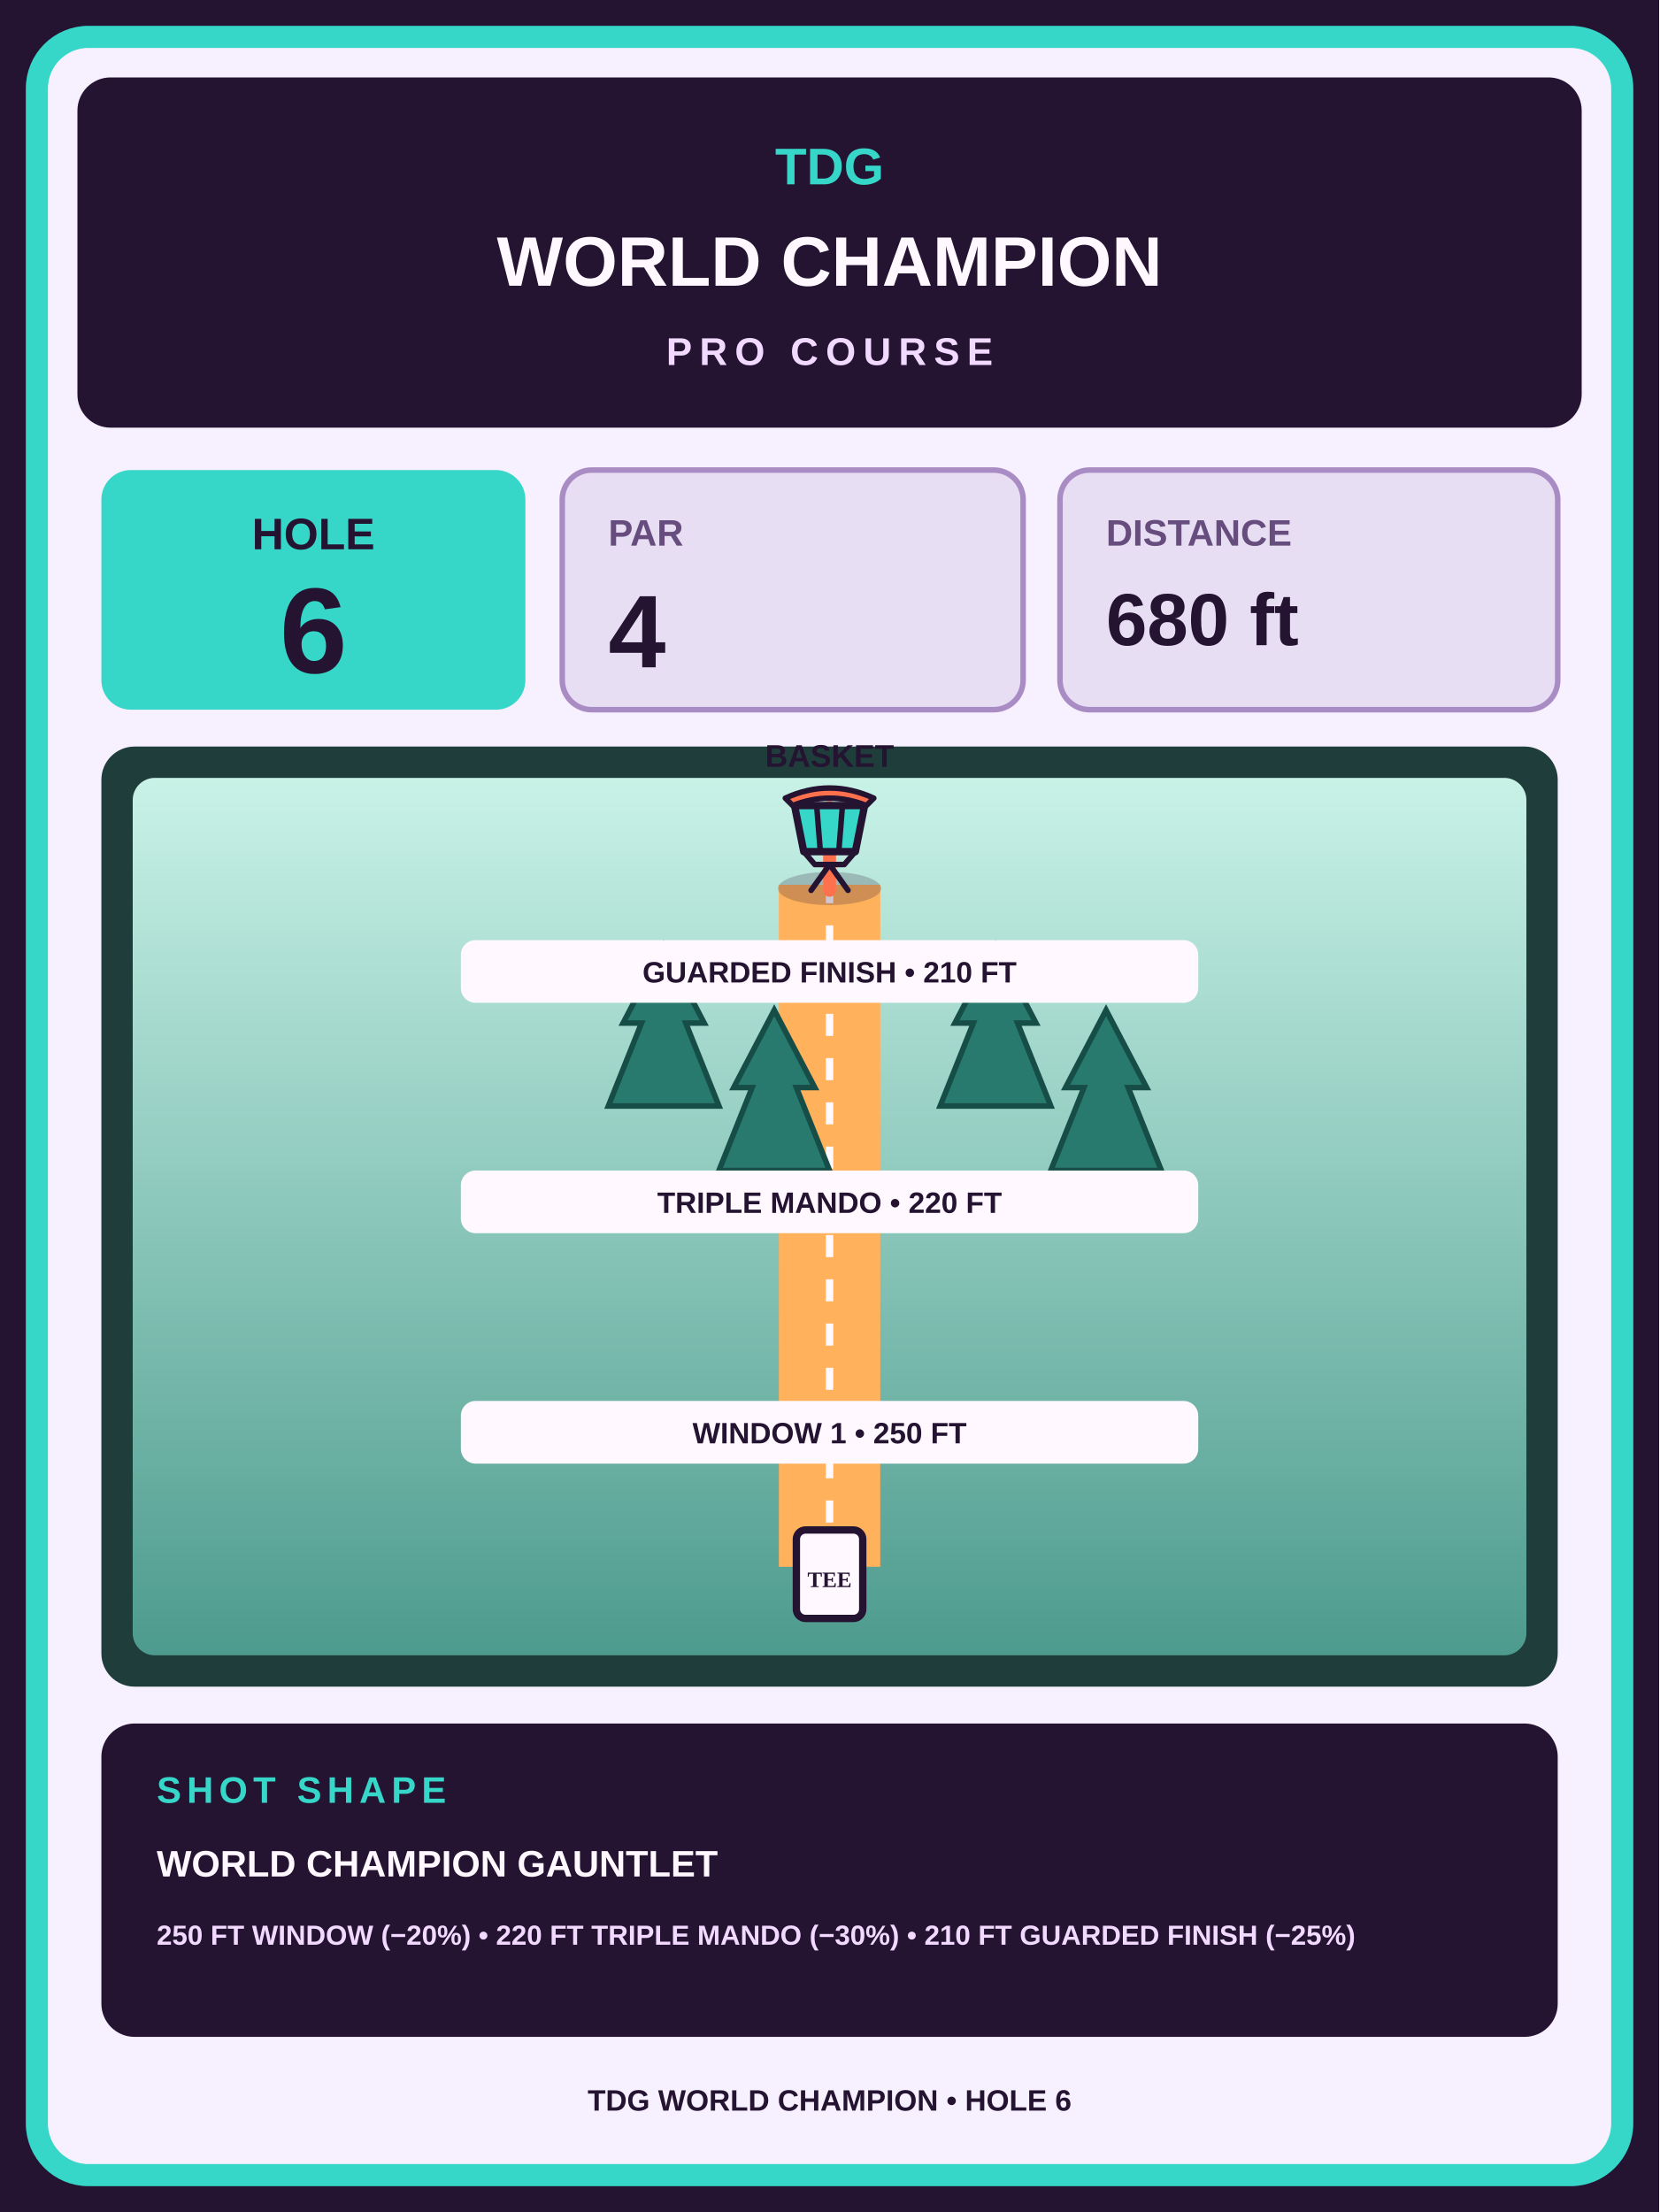
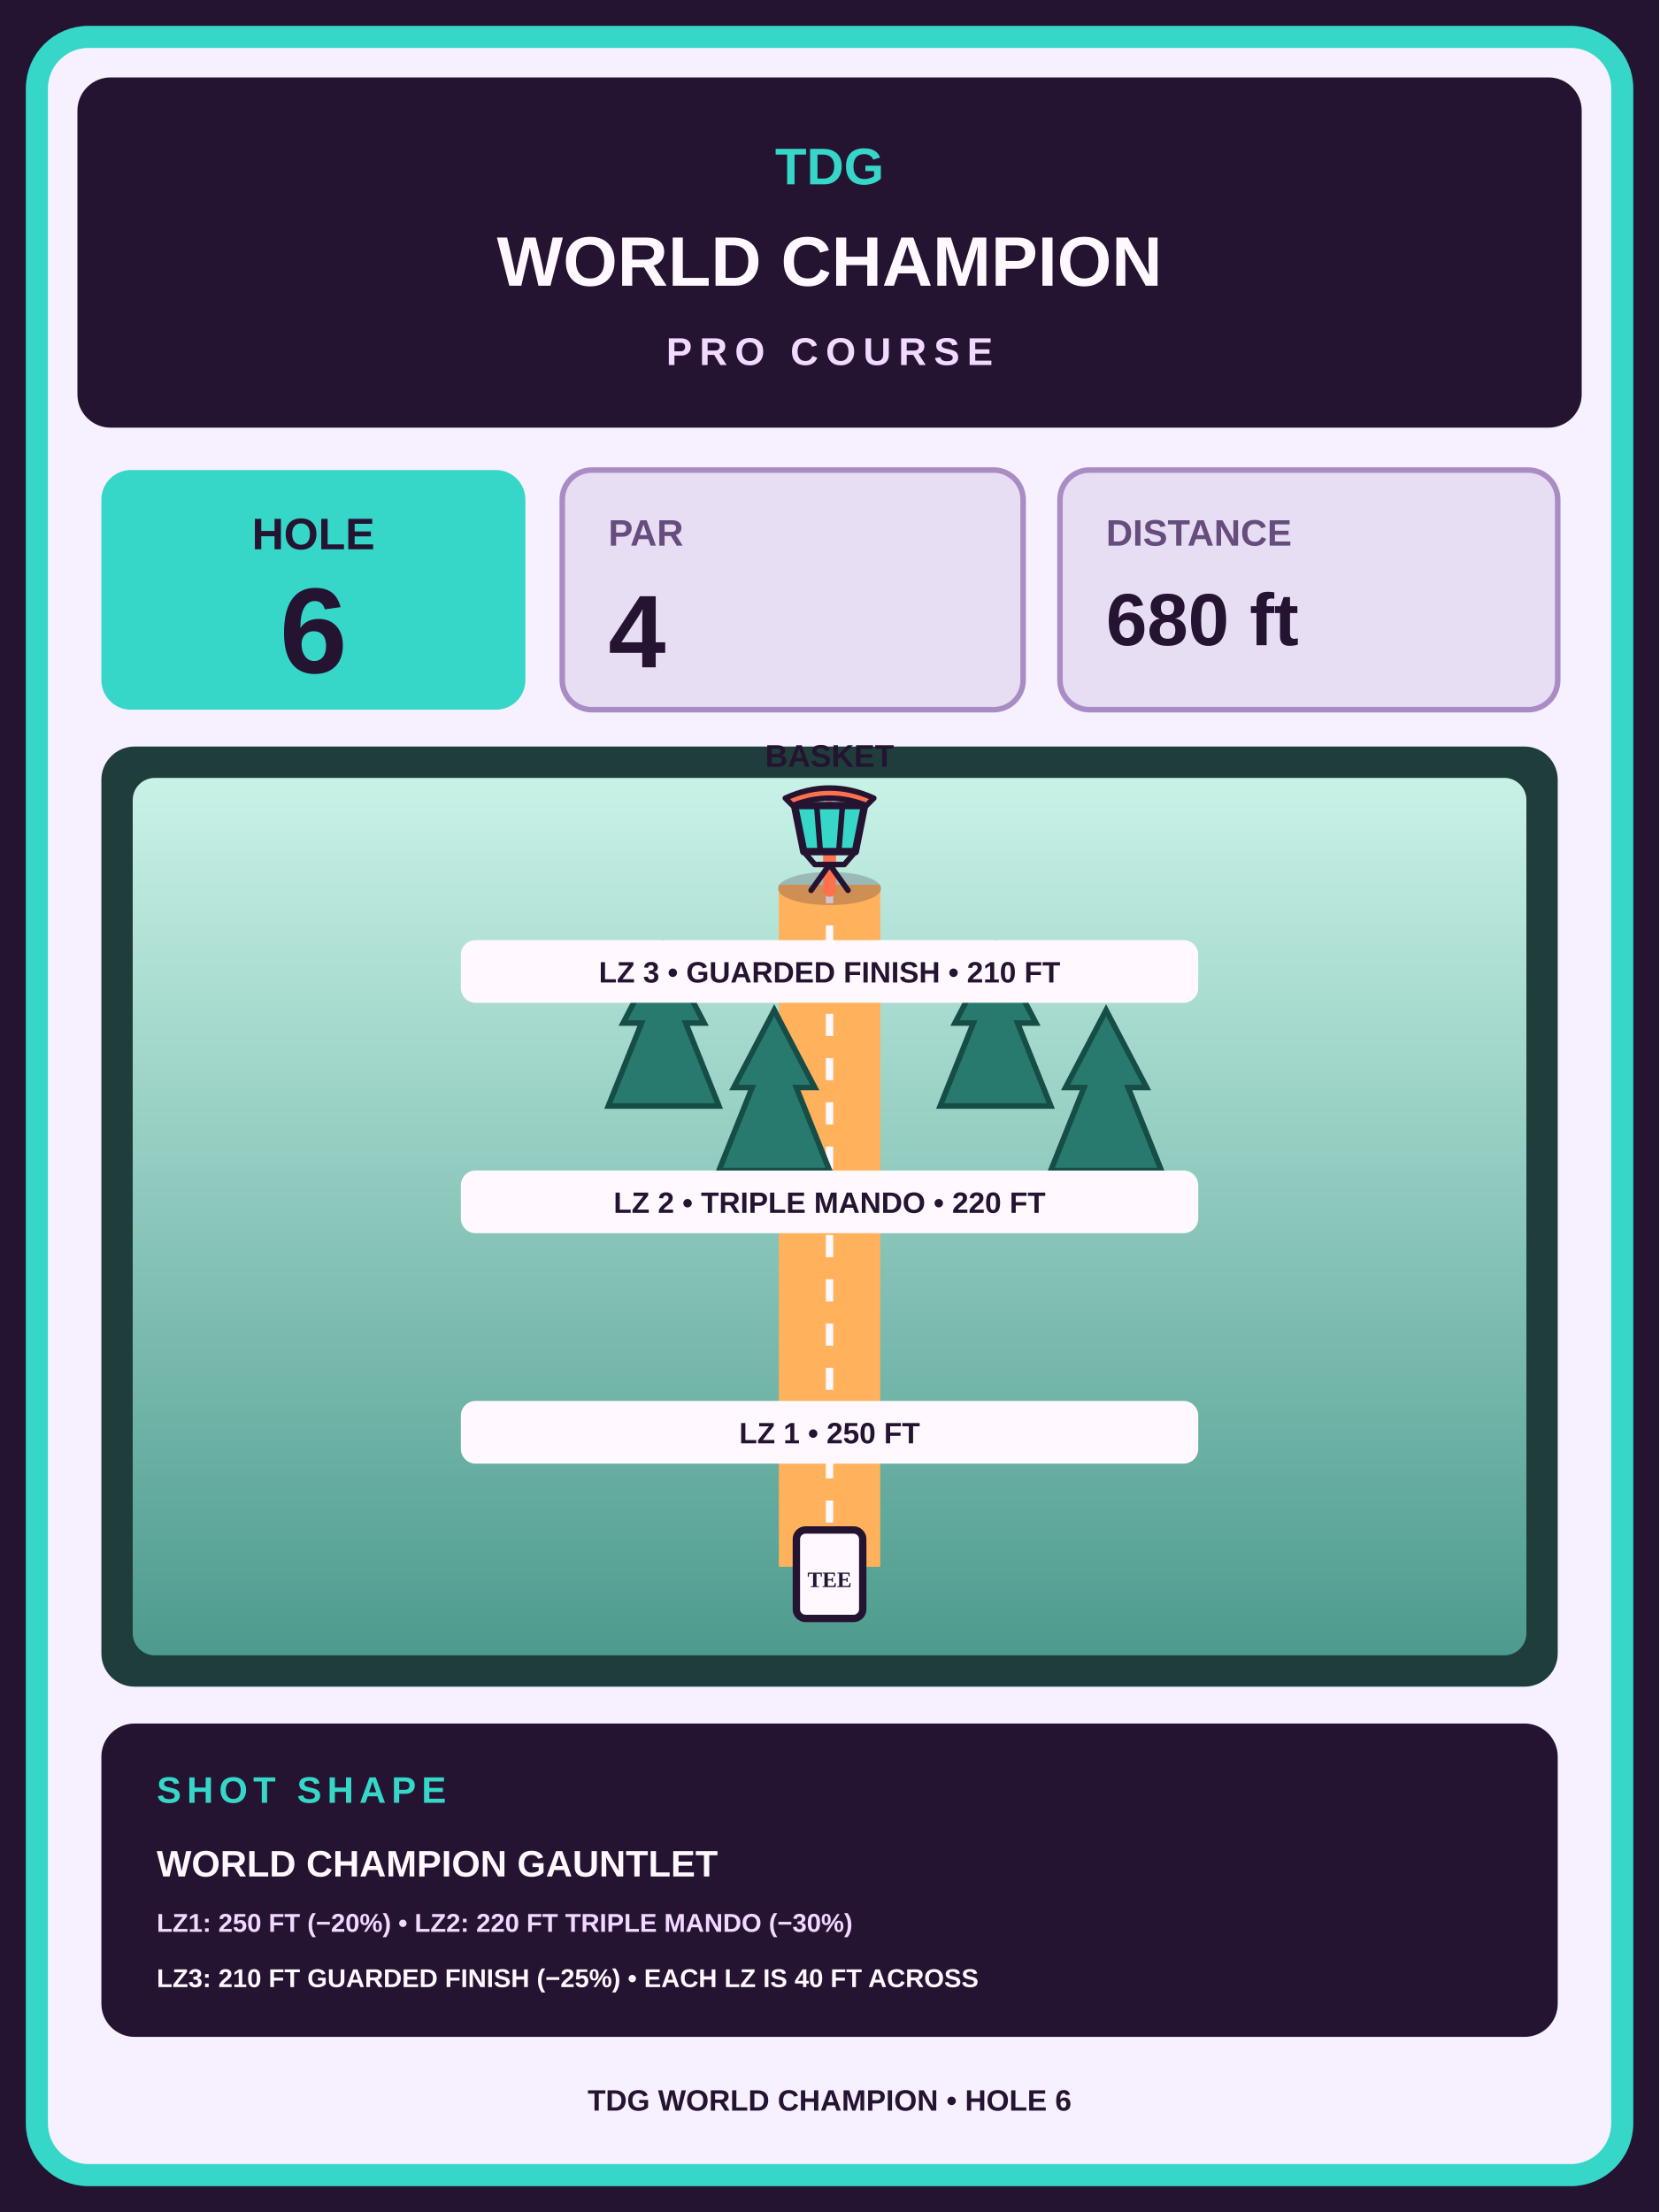
<svg xmlns="http://www.w3.org/2000/svg" viewBox="0 0 900 1200">
  <defs>
    <linearGradient id="turf" x2="0" y2="1">
      <stop stop-color="#c9f2e7" />
      <stop offset="1" stop-color="#4d9b8e" />
    </linearGradient>
  </defs>
  <style>.label{font-family:Arial,sans-serif;font-size:16px;font-weight:900;fill:#241331}.small{font-family:Arial,sans-serif;font-size:13px;font-weight:800;fill:#241331}</style>
  <rect width="900" height="1200" fill="#241331" />
  <rect x="20" y="20" width="860" height="1160" rx="28" fill="#f6f0ff" stroke="#36d6c8" stroke-width="12" />
  <rect x="42" y="42" width="816" height="190" rx="18" fill="#241331" />
  <text x="450" y="100" text-anchor="middle" font-family="Arial" font-size="28" font-weight="900" fill="#36d6c8">TDG</text>
  <text x="450" y="155" text-anchor="middle" font-family="Arial" font-size="38" font-weight="900" fill="#fff9ff">WORLD CHAMPION</text>
  <text x="450" y="198" text-anchor="middle" font-family="Arial" font-size="21" font-weight="800" letter-spacing="4" fill="#f2d9ff">PRO COURSE</text>
  <rect x="55" y="255" width="230" height="130" rx="16" fill="#36d6c8" />
  <text x="170" y="298" text-anchor="middle" font-family="Arial" font-size="24" font-weight="900" fill="#241331">HOLE</text>
  <text x="170" y="365" text-anchor="middle" font-family="Arial" font-size="66" font-weight="900" fill="#241331">6</text>
  <rect x="305" y="255" width="250" height="130" rx="16" fill="#e8def4" stroke="#a98cc4" stroke-width="3" />
  <text x="330" y="296" font-family="Arial" font-size="20" font-weight="800" fill="#674d7d">PAR</text>
  <text x="330" y="362" font-family="Arial" font-size="56" font-weight="900" fill="#241331">4</text>
  <rect x="575" y="255" width="270" height="130" rx="16" fill="#e8def4" stroke="#a98cc4" stroke-width="3" />
  <text x="600" y="296" font-family="Arial" font-size="20" font-weight="800" fill="#674d7d">DISTANCE</text>
  <text x="600" y="350" font-family="Arial" font-size="40" font-weight="900" fill="#241331">680 ft</text>
  <rect x="55" y="405" width="790" height="510" rx="18" fill="#1f3e3b" />
  <rect x="72" y="422" width="756" height="476" rx="12" fill="url(#turf)" />
  <path d="M450 850 L450 480" stroke="#ffb15c" stroke-width="55" fill="none" />
  <path d="M450 850 L450 480" stroke="#fff9ff" stroke-width="4" stroke-dasharray="12 12" fill="none" />
  <g fill="#28796e" stroke="#164d47" stroke-width="3">
    <path d="M330 600 l18 -45 h-10 l22 -42 22 42 h-10 l18 45z" />
    <path d="M390 635 l18 -45 h-10 l22 -42 22 42 h-10 l18 45z" />
    <path d="M510 600 l18 -45 h-10 l22 -42 22 42 h-10 l18 45z" />
    <path d="M570 635 l18 -45 h-10 l22 -42 22 42 h-10 l18 45z" />
  </g>
  <rect x="250" y="760" width="400" height="34" rx="8" fill="#fff9ff" />
-   <text x="450" y="783" text-anchor="middle" class="label">WINDOW 1 • 250 FT</text>
+   <text x="450" y="783" text-anchor="middle" class="label">LZ 1 • 250 FT</text>
  <rect x="250" y="635" width="400" height="34" rx="8" fill="#fff9ff" />
-   <text x="450" y="658" text-anchor="middle" class="label">TRIPLE MANDO • 220 FT</text>
+   <text x="450" y="658" text-anchor="middle" class="label">LZ 2 • TRIPLE MANDO • 220 FT</text>
  <rect x="250" y="510" width="400" height="34" rx="8" fill="#fff9ff" />
-   <text x="450" y="533" text-anchor="middle" class="label">GUARDED FINISH • 210 FT</text>
+   <text x="450" y="533" text-anchor="middle" class="label">LZ 3 • GUARDED FINISH • 210 FT</text>
  <g id="basket" transform="translate(450 480)" stroke="#241331" stroke-linecap="round" stroke-linejoin="round">
    <ellipse cx="0" cy="2" rx="28" ry="9" fill="#241331" opacity=".22" stroke="none" />
    <path d="M0 3 V-42" stroke="#ff704d" stroke-width="7" />
    <path d="M-19 -43 L19 -43 L14 -18 L-14 -18 Z" fill="#36d6c8" stroke-width="4" />
    <path d="M-19 -43 L-14 -18 M-7 -43 L-5 -18 M7 -43 L5 -18 M19 -43 L14 -18 M-19 -43 Q0 -55 19 -43" fill="none" stroke-width="3" />
    <path d="M-24 -47 Q0 -58 24 -47 L20 -43 Q0 -51 -20 -43 Z" fill="#ff704d" stroke-width="3" />
    <path d="M-14 -18 L-8 -11 L8 -11 L14 -18" fill="none" stroke-width="3" />
    <path d="M-10 3 L0 -11 L10 3" fill="none" stroke-width="3" />
    <text x="0" y="-64" text-anchor="middle" font-family="Arial" font-size="17" font-weight="900" fill="#241331" stroke="none">BASKET</text>
  </g>
  <rect x="432" y="830" width="36" height="48" rx="5" fill="#fff9ff" stroke="#241331" stroke-width="4" />
  <text x="450" y="861" text-anchor="middle" font-size="12" font-weight="900" fill="#241331">TEE</text>
  <rect x="55" y="935" width="790" height="170" rx="18" fill="#241331" />
  <text x="85" y="978" font-family="Arial" font-size="20" font-weight="900" letter-spacing="3" fill="#36d6c8">SHOT SHAPE</text>
  <text x="85" y="1018" font-family="Arial" font-size="20" font-weight="900" fill="#fff9ff">WORLD CHAMPION GAUNTLET</text>
-   <text x="85" y="1055" font-family="Arial" font-size="15" font-weight="800" fill="#f2d9ff">250 FT WINDOW (−20%) • 220 FT TRIPLE MANDO (−30%) • 210 FT GUARDED FINISH (−25%)</text>
+   <text x="85" y="1048" font-family="Arial" font-size="14" font-weight="800" fill="#f2d9ff">LZ1: 250 FT (−20%) • LZ2: 220 FT TRIPLE MANDO (−30%)</text>
+   <text x="85" y="1078" font-family="Arial" font-size="14" font-weight="800" fill="#fff9ff">LZ3: 210 FT GUARDED FINISH (−25%) • EACH LZ IS 40 FT ACROSS</text>
  <text x="450" y="1145" text-anchor="middle" font-family="Arial" font-size="16" font-weight="900" fill="#241331">TDG WORLD CHAMPION • HOLE 6</text>
</svg>
